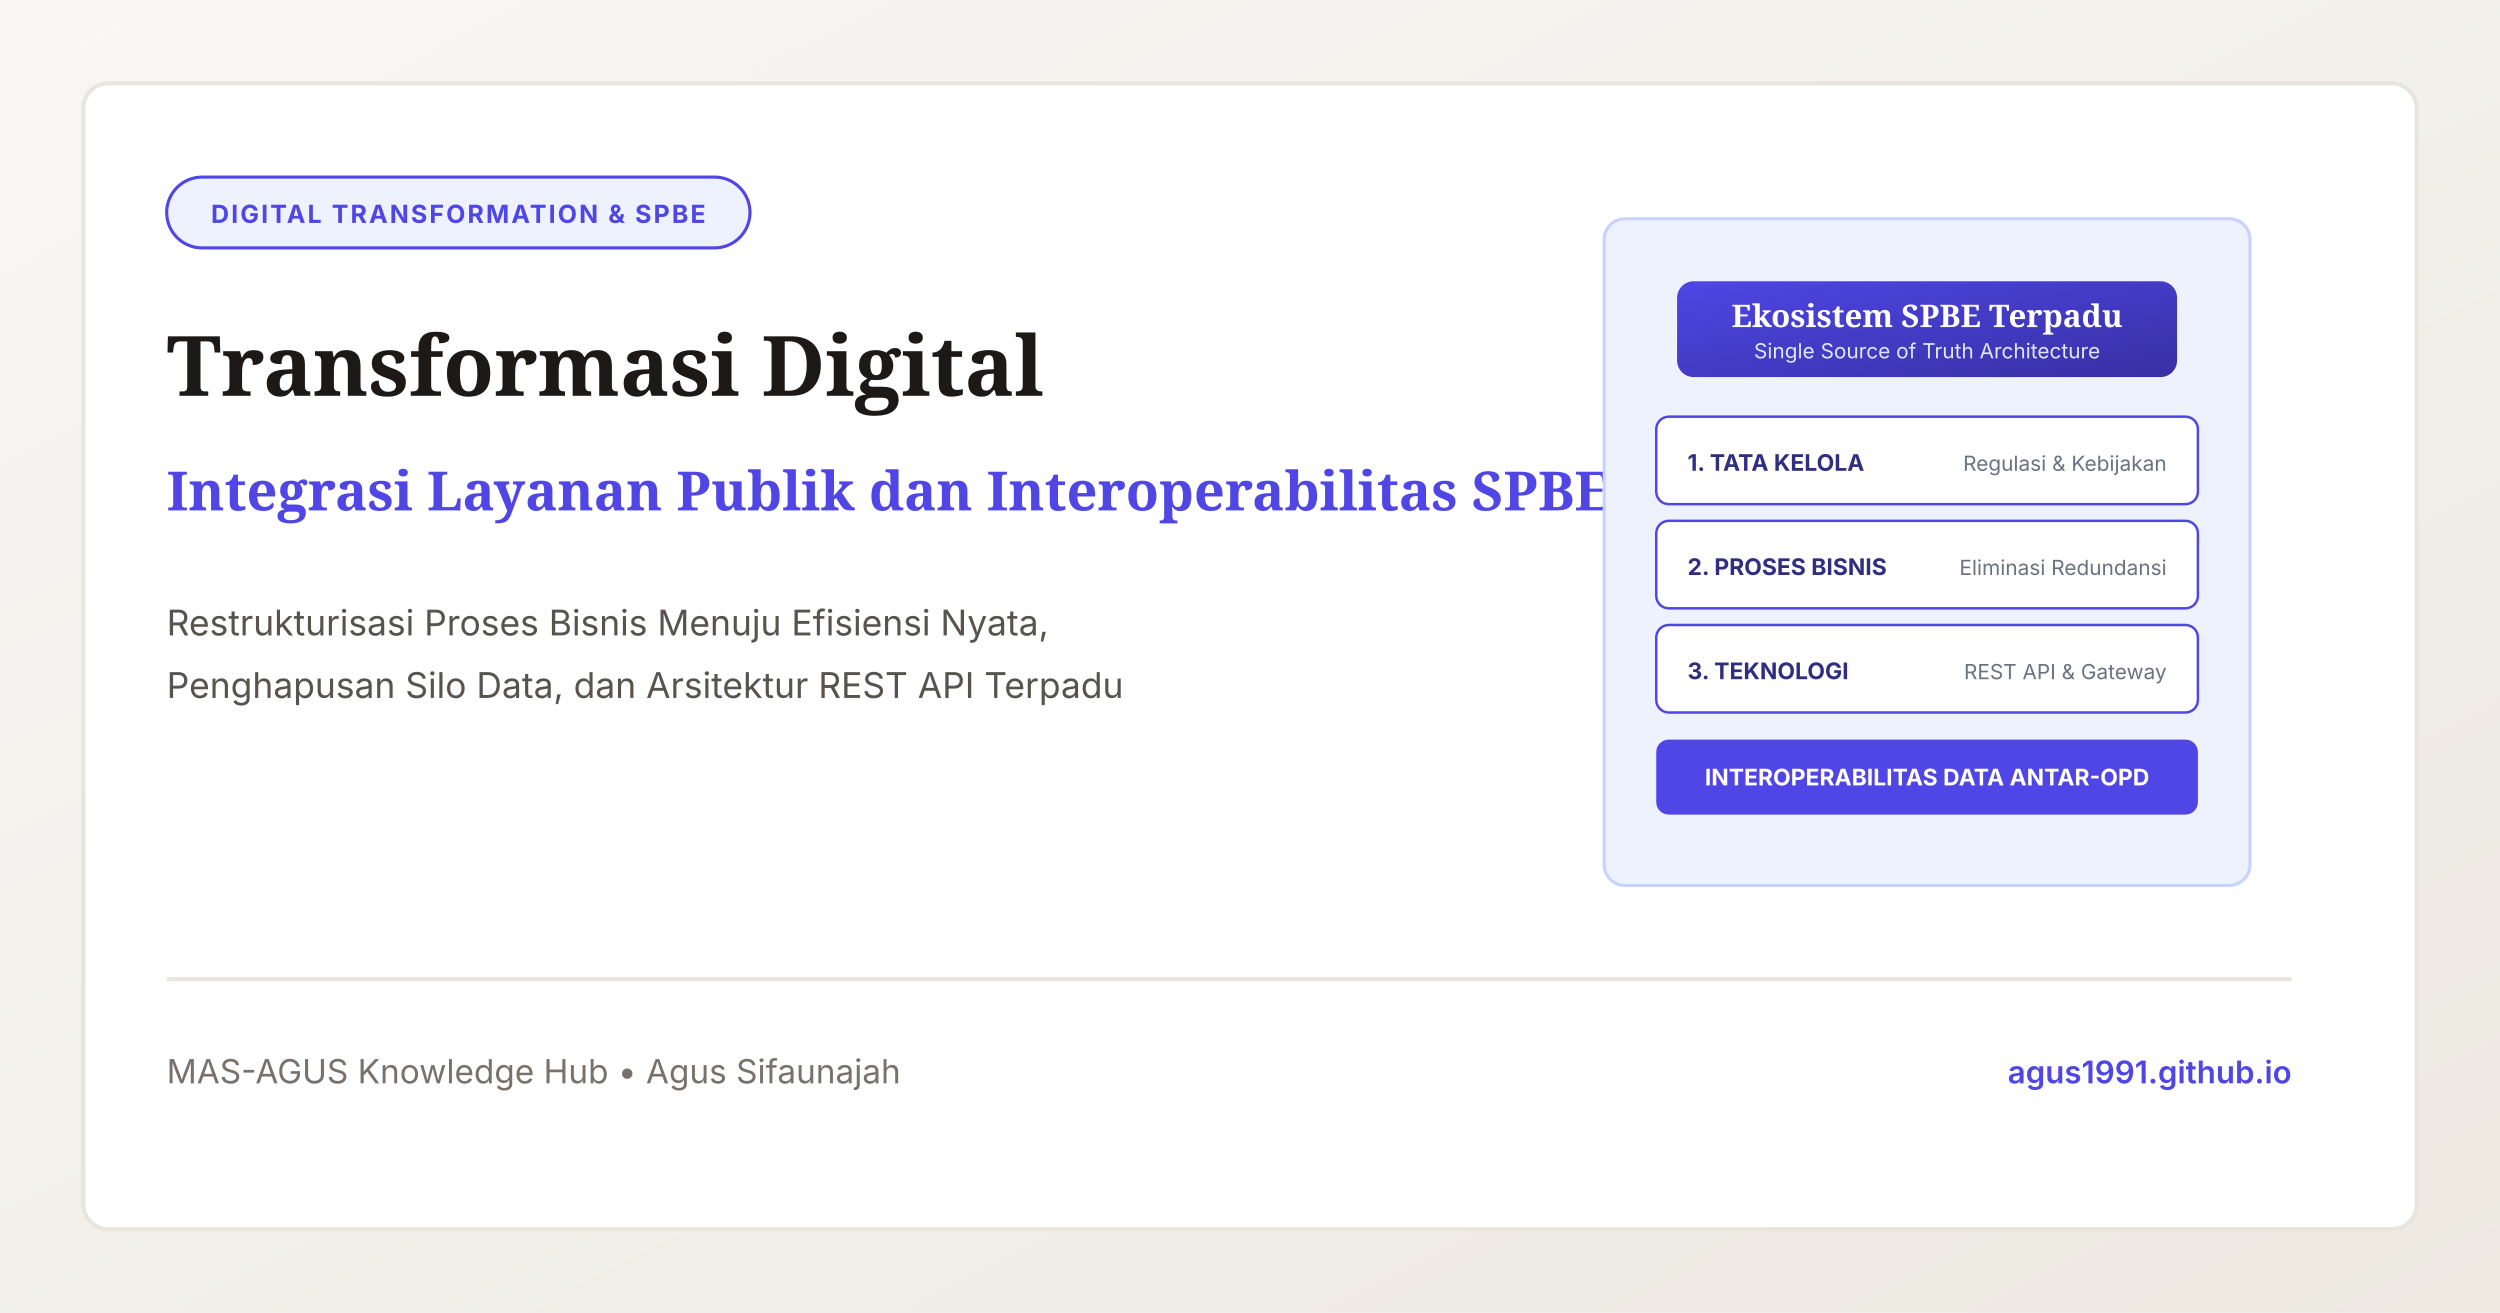
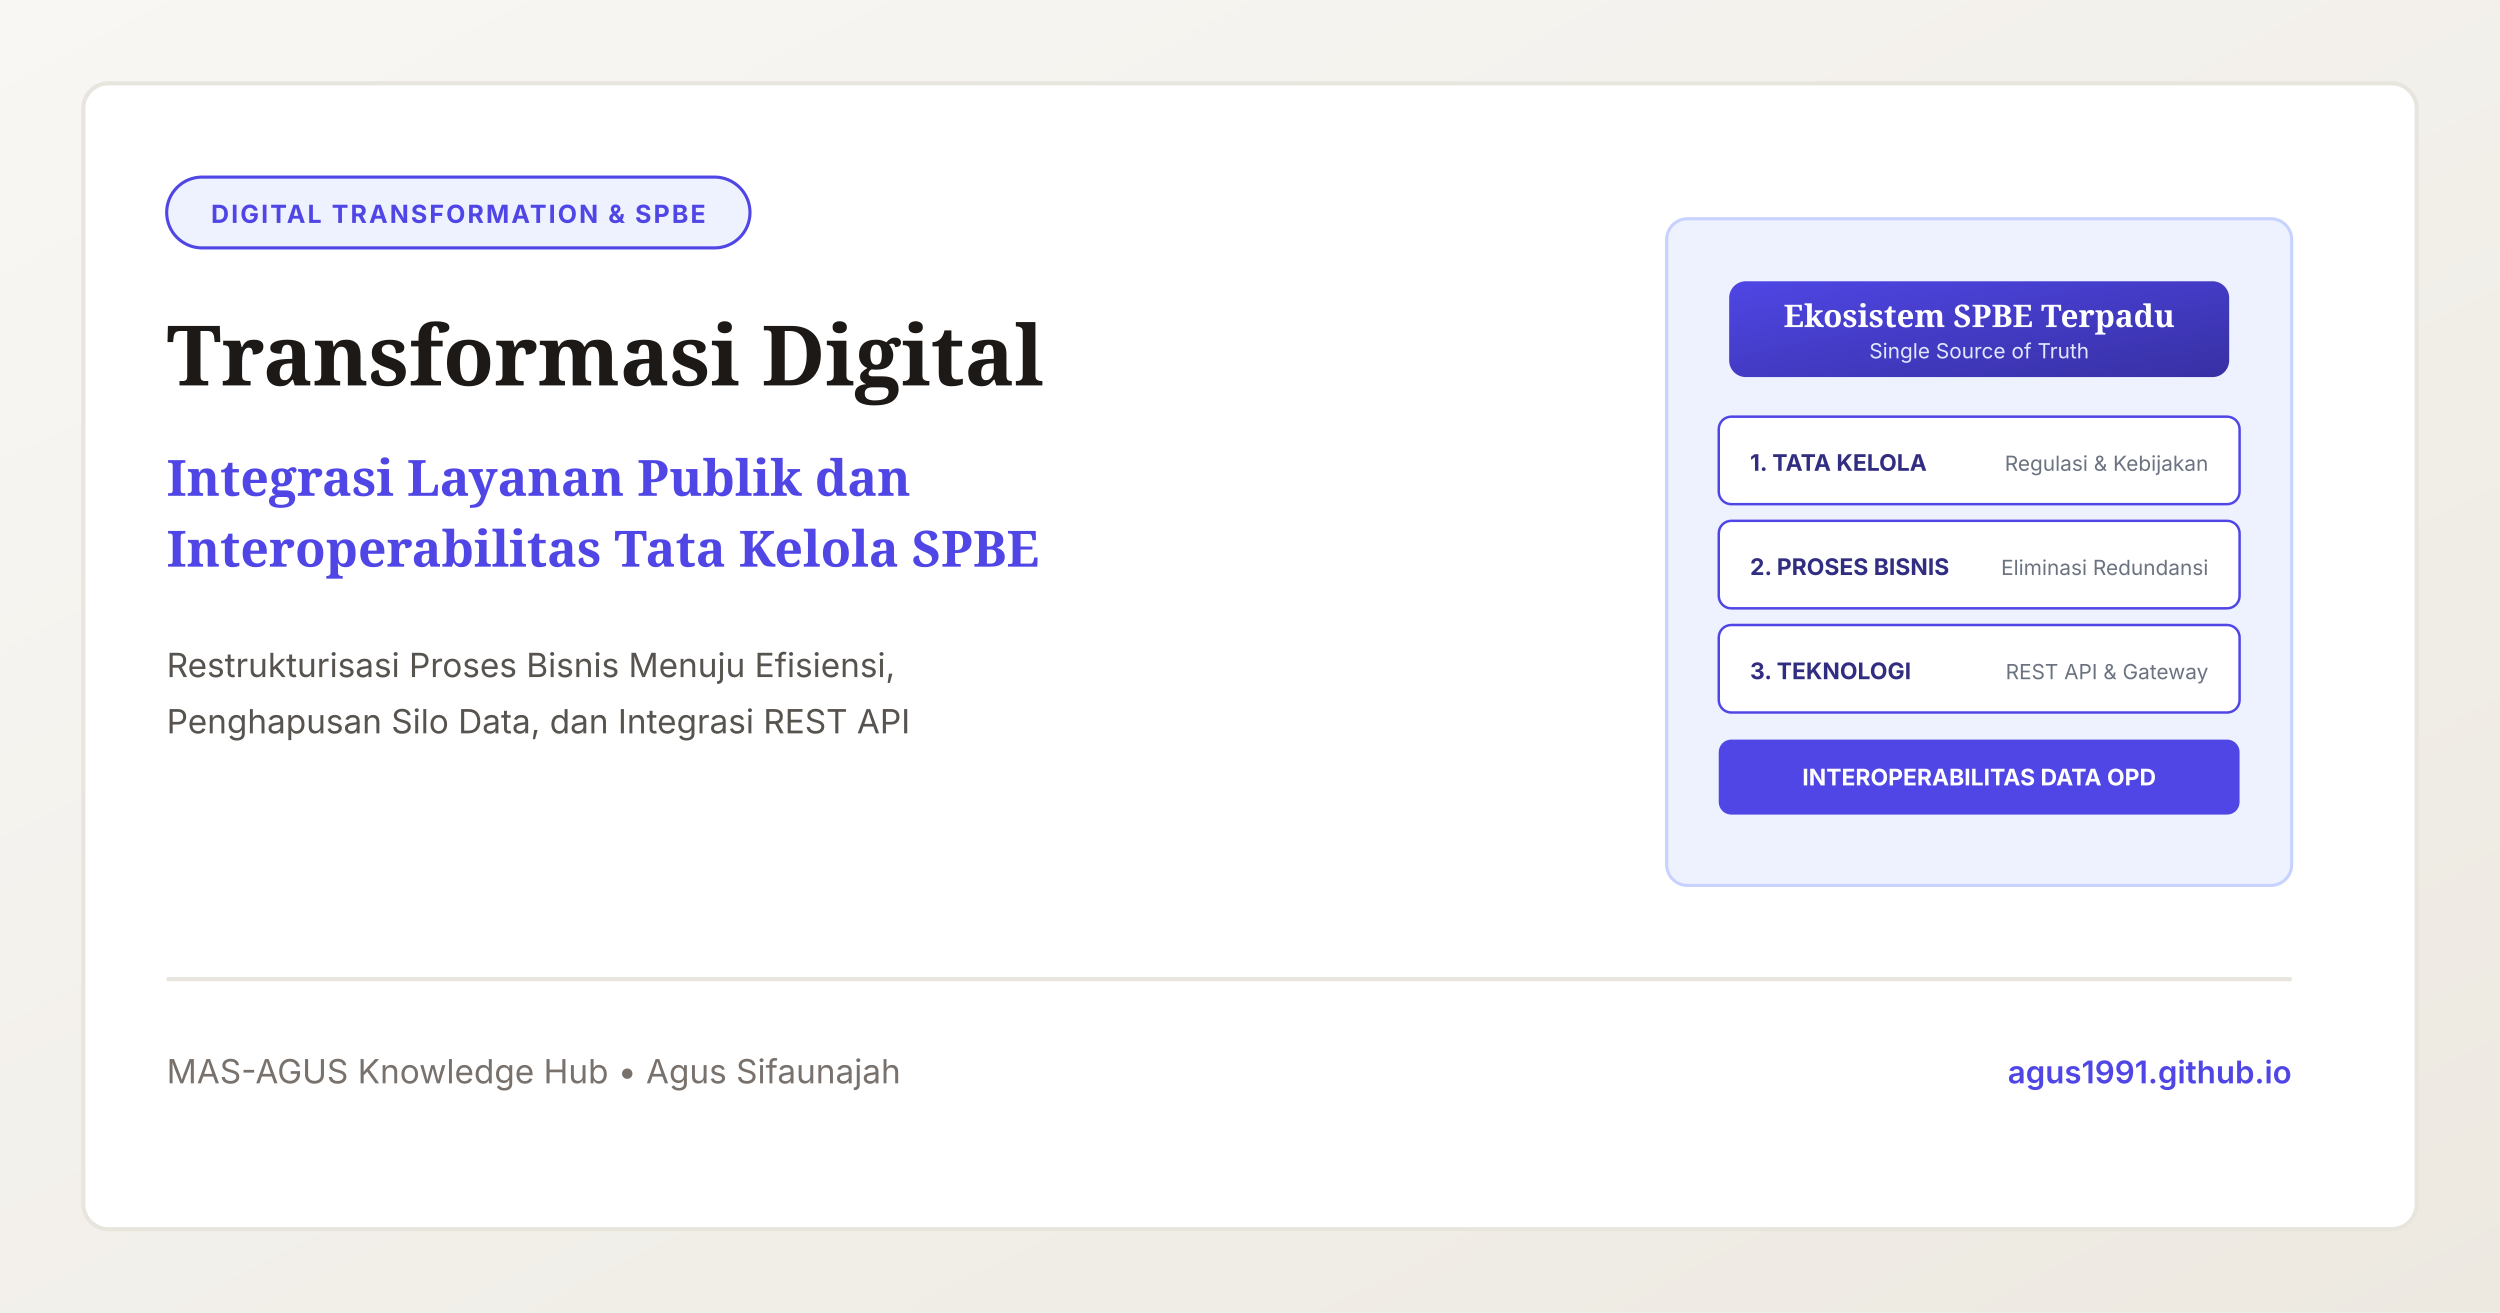
<svg xmlns="http://www.w3.org/2000/svg" viewBox="0 0 1200 630" width="1200" height="630">
  <defs>
    <linearGradient id="bgTD" x1="0%" y1="0%" x2="100%" y2="100%">
      <stop offset="0%" stop-color="#F8F7F4" />
      <stop offset="100%" stop-color="#EDE9E1" />
    </linearGradient>
    <linearGradient id="gradTD" x1="0%" y1="0%" x2="100%" y2="100%">
      <stop offset="0%" stop-color="#4F46E5" />
      <stop offset="100%" stop-color="#3730A3" />
    </linearGradient>
  </defs>
  <rect width="1200" height="630" fill="url(#bgTD)" />
  <rect x="40" y="40" width="1120" height="550" rx="12" fill="#FFFFFF" stroke="#E8E5DF" stroke-width="2" />
  <rect x="80" y="85" width="280" height="34" rx="17" fill="#EEF2FF" stroke="#4F46E5" stroke-width="1.5" />
  <text x="220" y="107" font-family="Inter, sans-serif" font-size="12" font-weight="700" fill="#4F46E5" text-anchor="middle" letter-spacing="1">DIGITAL TRANSFORMATION &amp; SPBE</text>
-   <text x="80" y="190" font-family="Lora, Georgia, serif" font-size="40" font-weight="700" fill="#1C1917">Transformasi Digital</text>
-   <text x="80" y="245" font-family="Lora, Georgia, serif" font-size="26" font-weight="600" fill="#4F46E5">Integrasi Layanan Publik dan Interoperabilitas SPBE</text>
-   <text x="80" y="305" font-family="Inter, sans-serif" font-size="17" fill="#57534E">Restrukturisasi Proses Bisnis Menuju Efisiensi Nyata,</text>
-   <text x="80" y="335" font-family="Inter, sans-serif" font-size="17" fill="#57534E">Penghapusan Silo Data, dan Arsitektur REST API Terpadu</text>
-   <g transform="translate(770, 105)">
-     <rect width="310" height="320" rx="10" fill="#EEF2FF" stroke="#C7D2FE" stroke-width="1.5" />
-     <rect x="35" y="30" width="240" height="46" rx="8" fill="url(#gradTD)" />
-     <text x="155" y="52" font-family="Lora, Georgia, serif" font-size="15" font-weight="700" fill="#FFFFFF" text-anchor="middle">Ekosistem SPBE Terpadu</text>
-     <text x="155" y="67" font-family="Inter, sans-serif" font-size="10" fill="#E0E7FF" text-anchor="middle">Single Source of Truth Architecture</text>
-     <rect x="25" y="95" width="260" height="42" rx="6" fill="#FFFFFF" stroke="#4F46E5" stroke-width="1.2" />
+   <text x="80" y="185" font-family="Lora, Georgia, serif" font-size="40" font-weight="700" fill="#1C1917">Transformasi Digital</text>
+   <text x="80" y="238" font-family="Lora, Georgia, serif" font-size="24" font-weight="600" fill="#4F46E5">Integrasi Layanan Publik dan</text>
+   <text x="80" y="272" font-family="Lora, Georgia, serif" font-size="24" font-weight="600" fill="#4F46E5">Interoperabilitas Tata Kelola SPBE</text>
+   <text x="80" y="325" font-family="Inter, sans-serif" font-size="16" fill="#57534E">Restrukturisasi Proses Bisnis Menuju Efisiensi,</text>
+   <text x="80" y="352" font-family="Inter, sans-serif" font-size="16" fill="#57534E">Penghapusan Silo Data, dan Integrasi REST API</text>
+   <g transform="translate(800, 105)">
+     <rect width="300" height="320" rx="10" fill="#EEF2FF" stroke="#C7D2FE" stroke-width="1.5" />
+     <rect x="30" y="30" width="240" height="46" rx="8" fill="url(#gradTD)" />
+     <text x="150" y="52" font-family="Lora, Georgia, serif" font-size="15" font-weight="700" fill="#FFFFFF" text-anchor="middle">Ekosistem SPBE Terpadu</text>
+     <text x="150" y="67" font-family="Inter, sans-serif" font-size="10" fill="#E0E7FF" text-anchor="middle">Single Source of Truth</text>
+     <rect x="25" y="95" width="250" height="42" rx="6" fill="#FFFFFF" stroke="#4F46E5" stroke-width="1.2" />
    <text x="40" y="121" font-family="Inter, sans-serif" font-size="11" font-weight="700" fill="#312E81">1. TATA KELOLA</text>
-     <text x="270" y="121" font-family="Inter, sans-serif" font-size="10" fill="#6B7280" text-anchor="end">Regulasi &amp; Kebijakan</text>
-     <rect x="25" y="145" width="260" height="42" rx="6" fill="#FFFFFF" stroke="#4F46E5" stroke-width="1.2" />
+     <text x="260" y="121" font-family="Inter, sans-serif" font-size="10" fill="#6B7280" text-anchor="end">Regulasi &amp; Kebijakan</text>
+     <rect x="25" y="145" width="250" height="42" rx="6" fill="#FFFFFF" stroke="#4F46E5" stroke-width="1.2" />
    <text x="40" y="171" font-family="Inter, sans-serif" font-size="11" font-weight="700" fill="#312E81">2. PROSES BISNIS</text>
-     <text x="270" y="171" font-family="Inter, sans-serif" font-size="10" fill="#6B7280" text-anchor="end">Eliminasi Redundansi</text>
-     <rect x="25" y="195" width="260" height="42" rx="6" fill="#FFFFFF" stroke="#4F46E5" stroke-width="1.2" />
+     <text x="260" y="171" font-family="Inter, sans-serif" font-size="10" fill="#6B7280" text-anchor="end">Eliminasi Redundansi</text>
+     <rect x="25" y="195" width="250" height="42" rx="6" fill="#FFFFFF" stroke="#4F46E5" stroke-width="1.2" />
    <text x="40" y="221" font-family="Inter, sans-serif" font-size="11" font-weight="700" fill="#312E81">3. TEKNOLOGI</text>
-     <text x="270" y="221" font-family="Inter, sans-serif" font-size="10" fill="#6B7280" text-anchor="end">REST API &amp; Gateway</text>
-     <rect x="25" y="250" width="260" height="36" rx="6" fill="#4F46E5" />
-     <text x="155" y="272" font-family="Inter, sans-serif" font-size="11" font-weight="700" fill="#FFFFFF" text-anchor="middle">INTEROPERABILITAS DATA ANTAR-OPD</text>
+     <text x="260" y="221" font-family="Inter, sans-serif" font-size="10" fill="#6B7280" text-anchor="end">REST API &amp; Gateway</text>
+     <rect x="25" y="250" width="250" height="36" rx="6" fill="#4F46E5" />
+     <text x="150" y="272" font-family="Inter, sans-serif" font-size="11" font-weight="700" fill="#FFFFFF" text-anchor="middle">INTEROPERABILITAS DATA OPD</text>
  </g>
  <line x1="80" y1="470" x2="1100" y2="470" stroke="#E8E5DF" stroke-width="2" />
  <text x="80" y="520" font-family="Inter, sans-serif" font-size="16" fill="#78716C">MAS-AGUS Knowledge Hub • Agus Sifaunajah</text>
  <text x="1100" y="520" font-family="Inter, sans-serif" font-size="15" font-weight="600" fill="#4F46E5" text-anchor="end">agus1991.github.io</text>
</svg>
